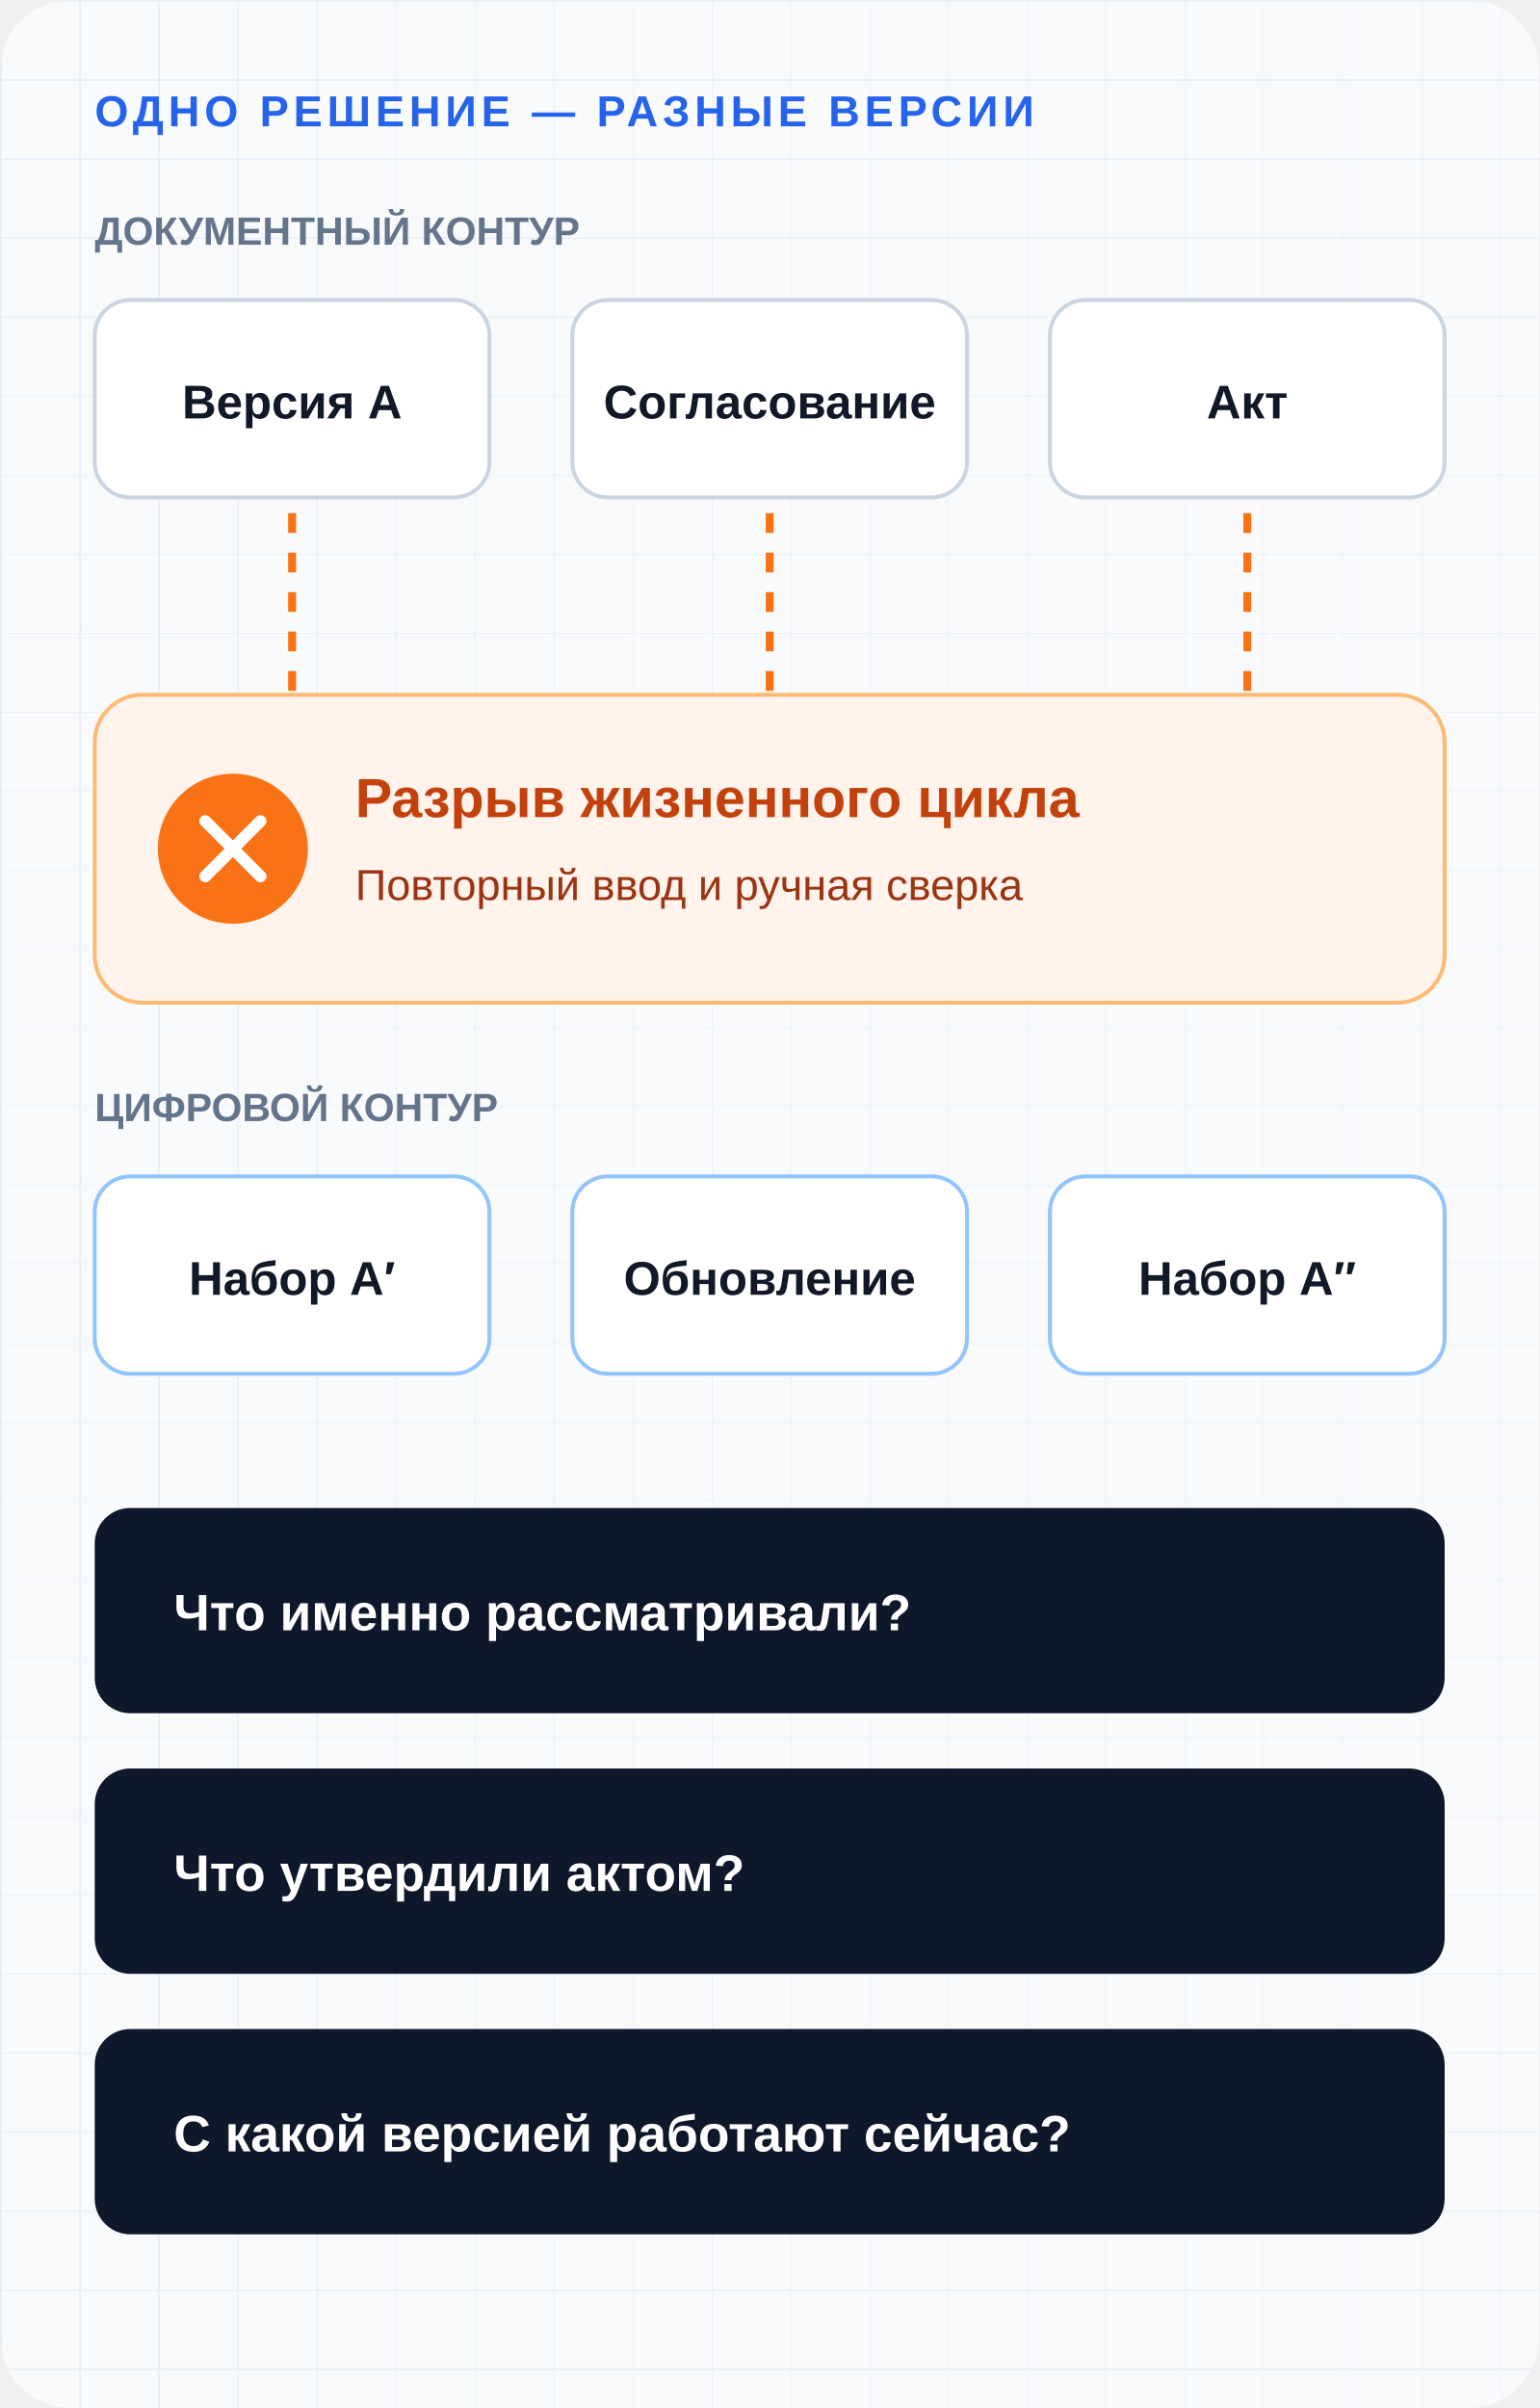
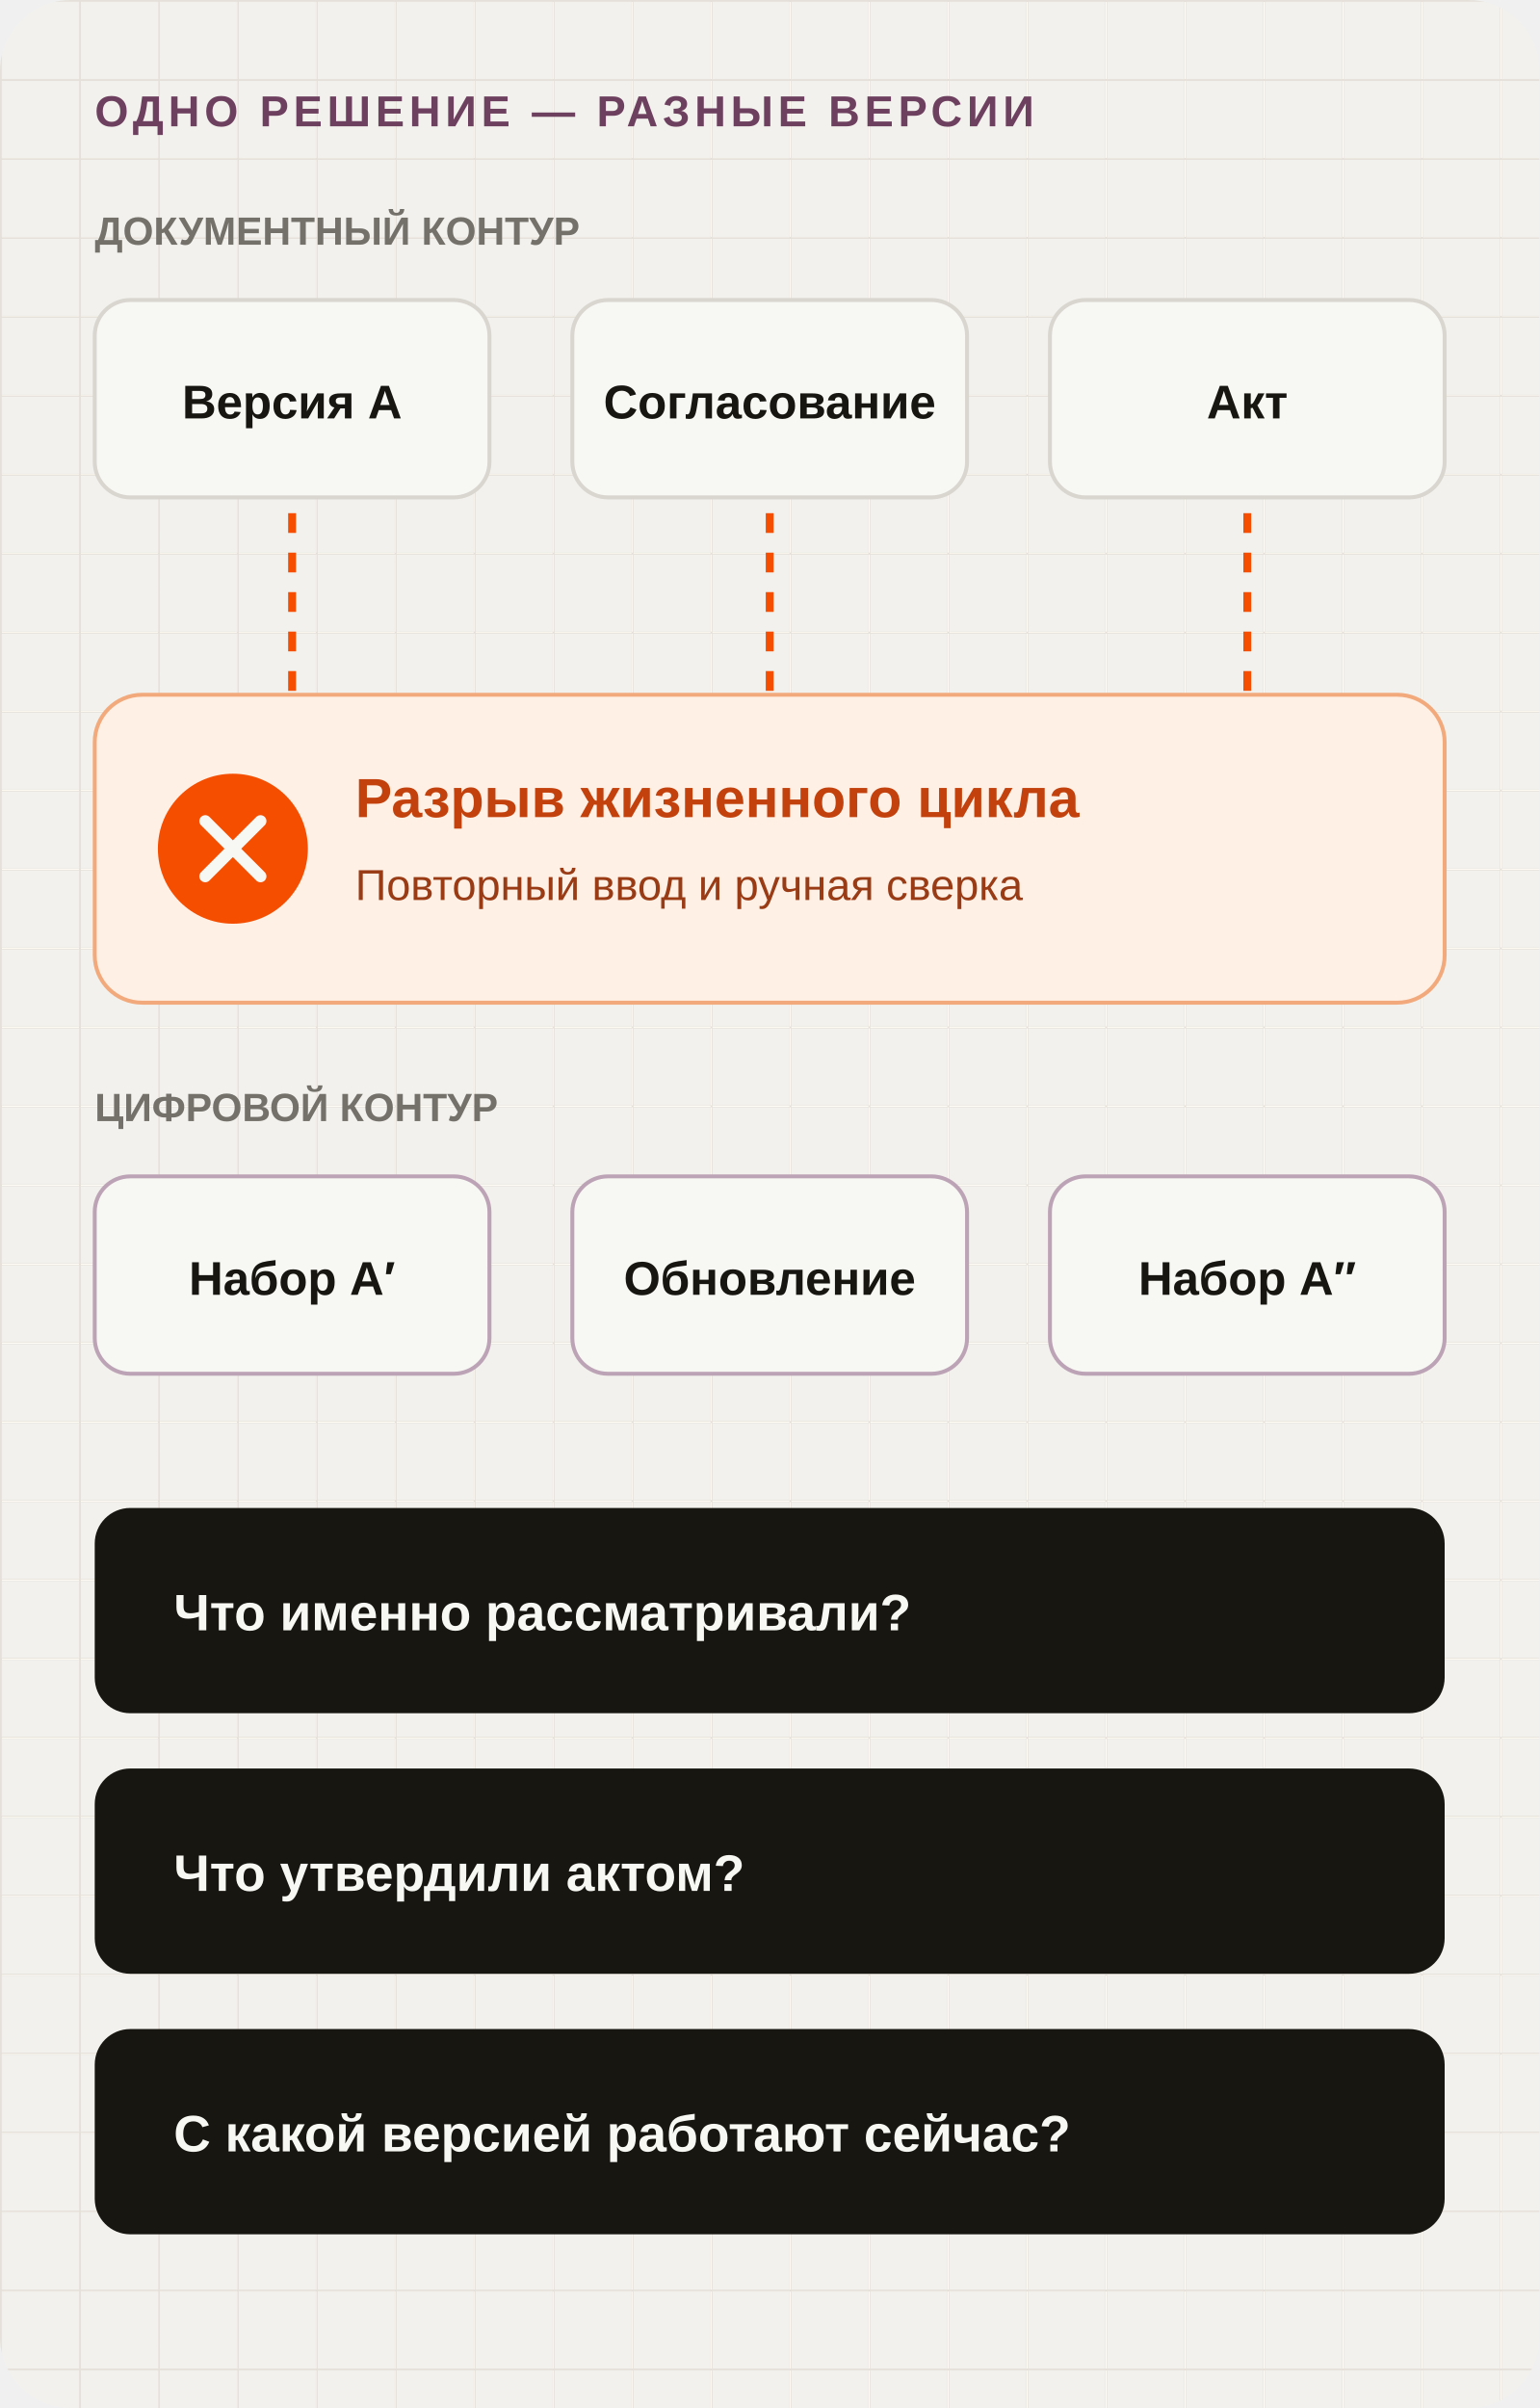
<svg xmlns="http://www.w3.org/2000/svg" width="390" height="610" viewBox="0 0 390 610" role="img" aria-labelledby="title desc">
  <defs>
    <pattern id="g" width="20" height="20" patternUnits="userSpaceOnUse">
-       <path d="M20 0H0V20" fill="none" stroke="#E8EDF5" />
+       <path d="M20 0H0V20" fill="none" stroke="#E5E1DA" />
    </pattern>
  </defs>
-   <rect width="390" height="610" rx="18" fill="#F8FAFC" />
+   <rect width="390" height="610" rx="18" fill="#F2F1ED" />
  <rect width="390" height="610" rx="18" fill="url(#g)" />
  <g font-family="Arial,sans-serif">
-     <text x="24" y="32" fill="#2563EB" font-size="11" font-weight="700" letter-spacing="1.2">ОДНО РЕШЕНИЕ — РАЗНЫЕ ВЕРСИИ</text>
-     <text x="24" y="62" fill="#64748B" font-size="10" font-weight="700">ДОКУМЕНТНЫЙ КОНТУР</text>
-     <g fill="#FFF" stroke="#CBD5E1">
+     <text x="24" y="32" fill="#6E405F" font-size="11" font-weight="700" letter-spacing="1.2">ОДНО РЕШЕНИЕ — РАЗНЫЕ ВЕРСИИ</text>
+     <text x="24" y="62" fill="#74706A" font-size="10" font-weight="700">ДОКУМЕНТНЫЙ КОНТУР</text>
+     <g fill="#F7F7F4" stroke="#D9D5CF">
      <rect x="24" y="76" width="100" height="50" rx="9" />
      <rect x="145" y="76" width="100" height="50" rx="9" />
      <rect x="266" y="76" width="100" height="50" rx="9" />
    </g>
-     <g fill="#111827" font-size="12" font-weight="700" text-anchor="middle">
+     <g fill="#171610" font-size="12" font-weight="700" text-anchor="middle">
      <text x="74" y="106">Версия A</text>
      <text x="195" y="106">Согласование</text>
      <text x="316" y="106">Акт</text>
    </g>
-     <g stroke="#F97316" stroke-width="2" stroke-dasharray="5 5">
+     <g stroke="#F54E00" stroke-width="2" stroke-dasharray="5 5">
      <path d="M74 130v64" />
      <path d="M195 130v64" />
      <path d="M316 130v64" />
    </g>
-     <rect x="24" y="176" width="342" height="78" rx="12" fill="#FFF3EB" stroke="#FDBA74" />
-     <circle cx="59" cy="215" r="19" fill="#F97316" />
-     <path d="M52 208l14 14m0-14l-14 14" stroke="#FFF" stroke-width="3" stroke-linecap="round" />
+     <rect x="24" y="176" width="342" height="78" rx="12" fill="#FFF0E5" stroke="#F2AA7C" />
+     <circle cx="59" cy="215" r="19" fill="#F54E00" />
+     <path d="M52 208l14 14m0-14l-14 14" stroke="#F7F7F4" stroke-width="3" stroke-linecap="round" />
    <text x="90" y="207" fill="#C2410C" font-size="14" font-weight="700">Разрыв жизненного цикла</text>
-     <text x="90" y="228" fill="#9A3412" font-size="11">Повторный ввод и ручная сверка</text>
-     <text x="24" y="284" fill="#64748B" font-size="10" font-weight="700">ЦИФРОВОЙ КОНТУР</text>
-     <g fill="#FFF" stroke="#93C5FD">
+     <text x="90" y="228" fill="#993B15" font-size="11">Повторный ввод и ручная сверка</text>
+     <text x="24" y="284" fill="#74706A" font-size="10" font-weight="700">ЦИФРОВОЙ КОНТУР</text>
+     <g fill="#F7F7F4" stroke="#BCA3B5">
      <rect x="24" y="298" width="100" height="50" rx="9" />
      <rect x="145" y="298" width="100" height="50" rx="9" />
      <rect x="266" y="298" width="100" height="50" rx="9" />
    </g>
-     <g fill="#111827" font-size="12" font-weight="700" text-anchor="middle">
+     <g fill="#171610" font-size="12" font-weight="700" text-anchor="middle">
      <text x="74" y="328">Набор A′</text>
      <text x="195" y="328">Обновление</text>
      <text x="316" y="328">Набор A″</text>
    </g>
-     <g fill="#0F172A">
+     <g fill="#171610">
      <rect x="24" y="382" width="342" height="52" rx="9" />
      <rect x="24" y="448" width="342" height="52" rx="9" />
      <rect x="24" y="514" width="342" height="52" rx="9" />
    </g>
-     <g fill="#FFF" font-size="13" font-weight="700">
+     <g fill="#F7F7F4" font-size="13" font-weight="700">
      <text x="44" y="413">Что именно рассматривали?</text>
      <text x="44" y="479">Что утвердили актом?</text>
      <text x="44" y="545">С какой версией работают сейчас?</text>
    </g>
  </g>
</svg>
